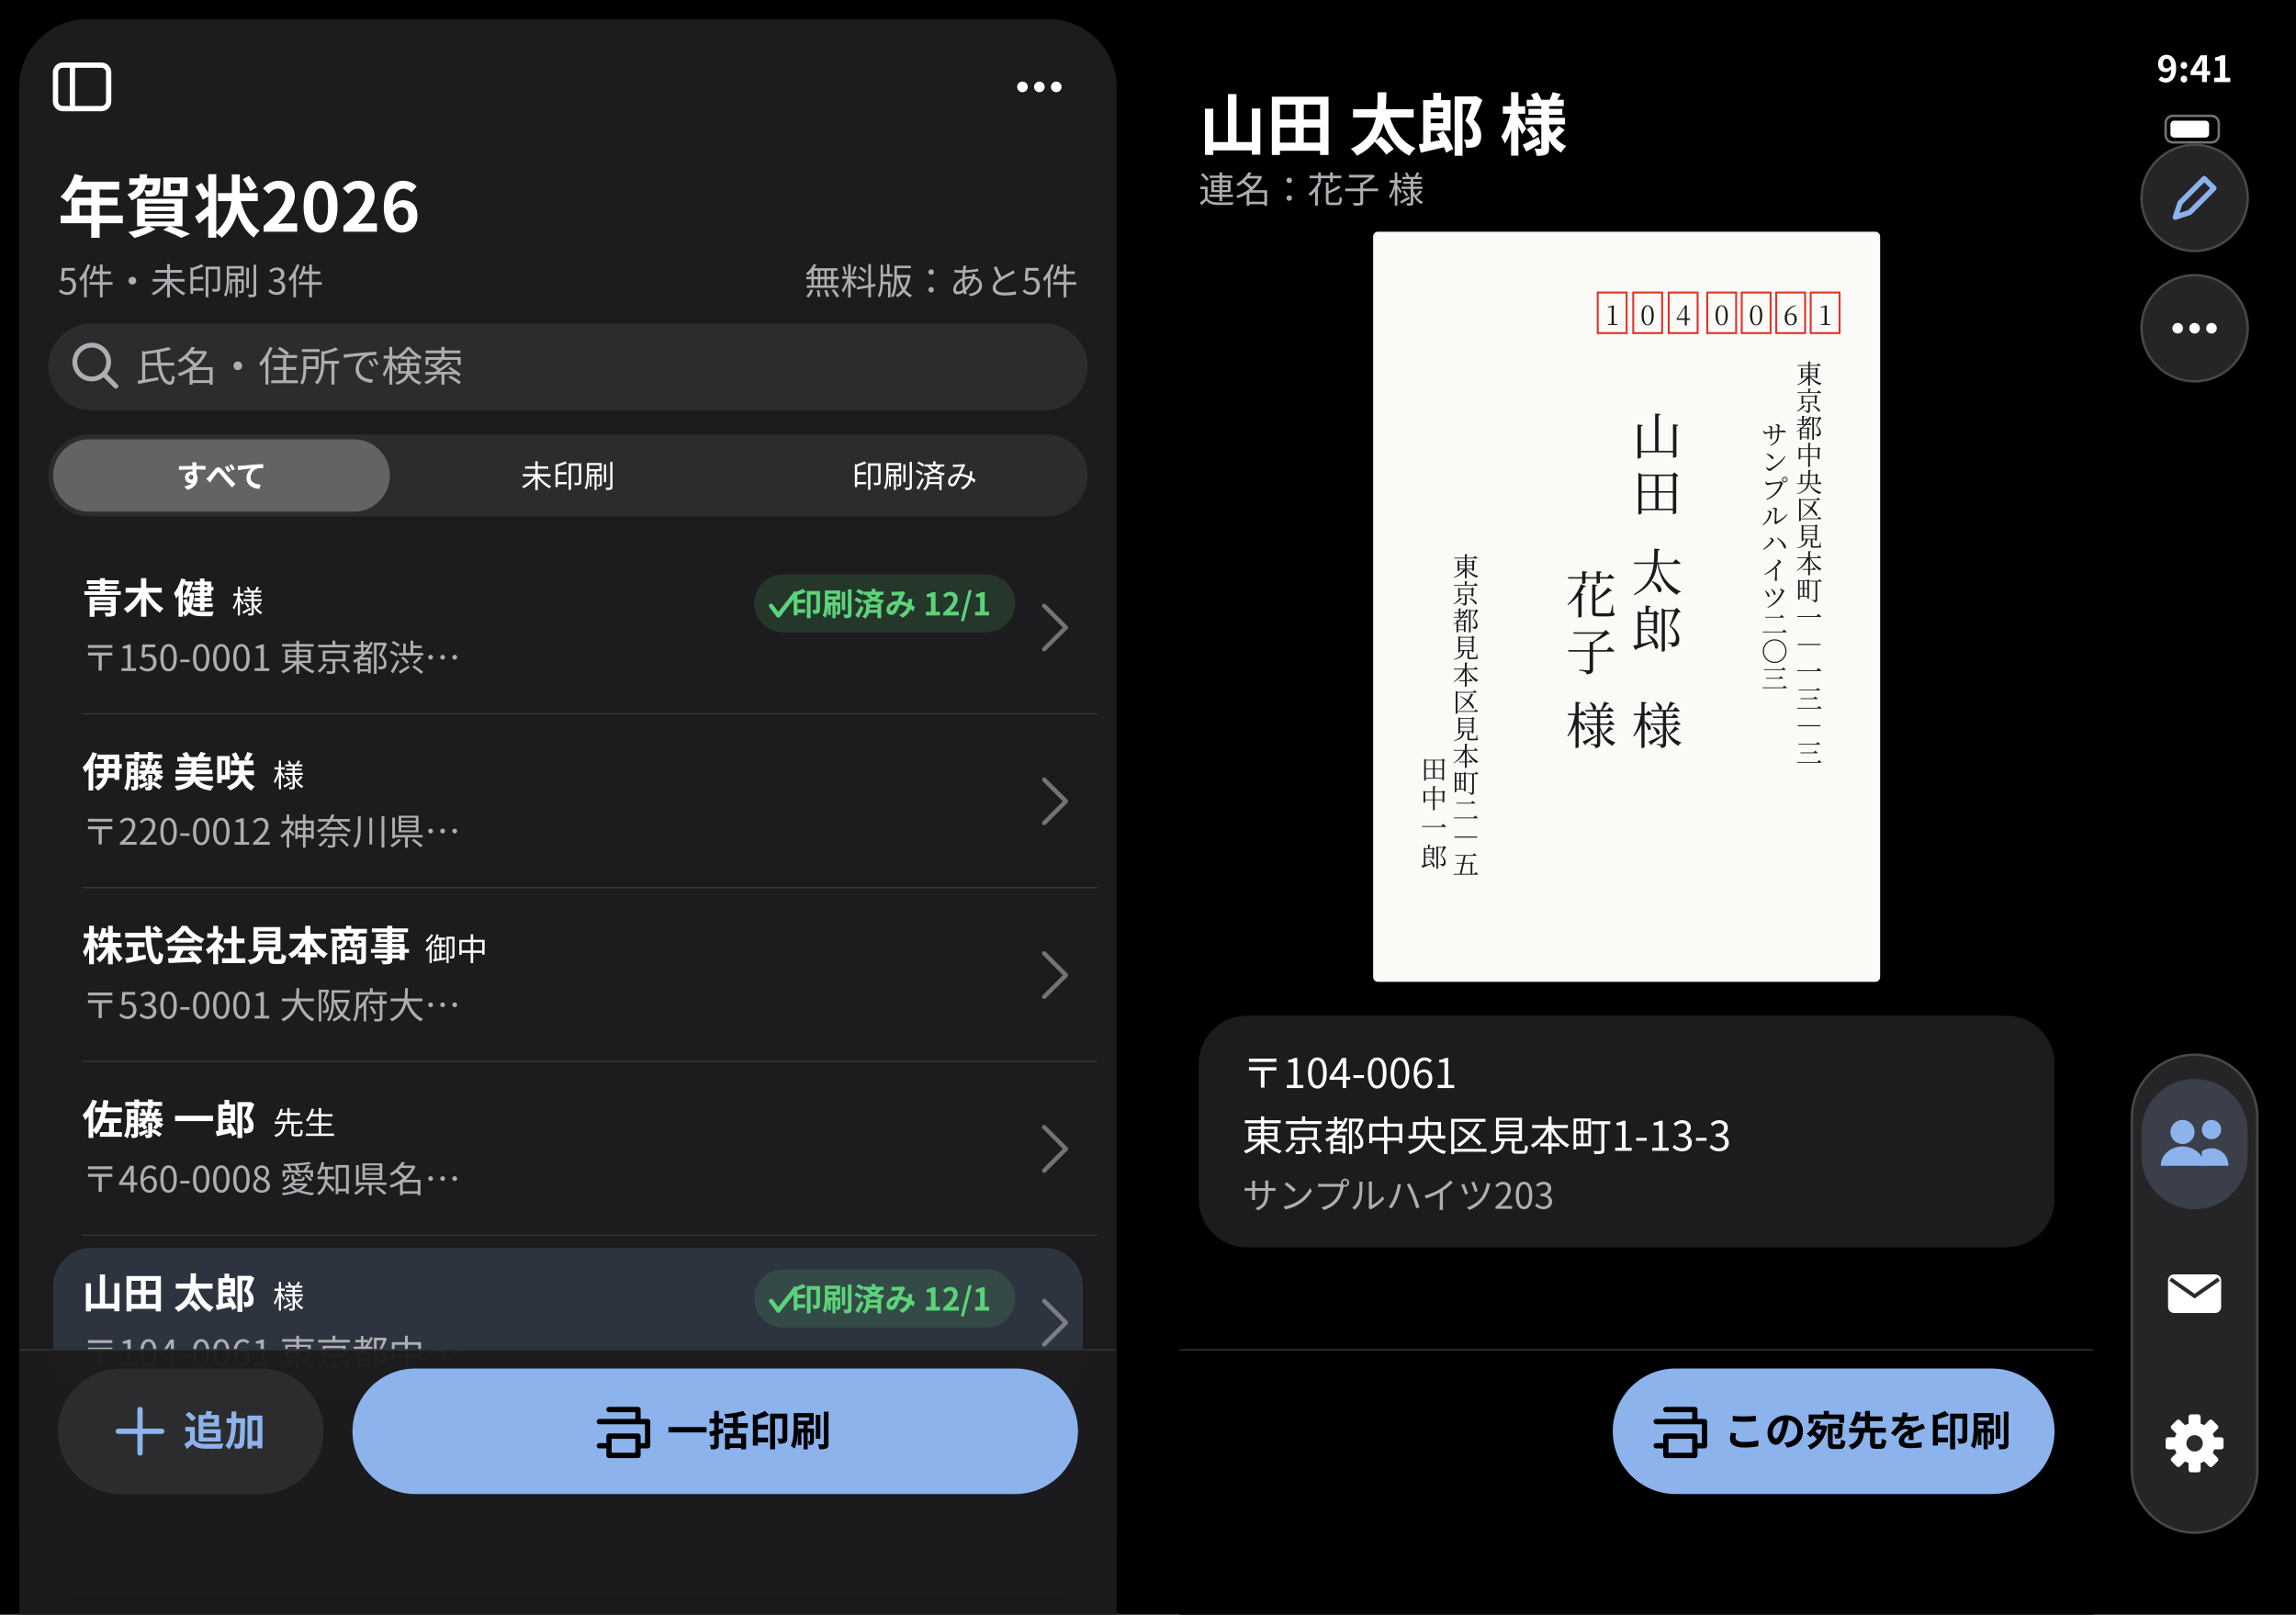
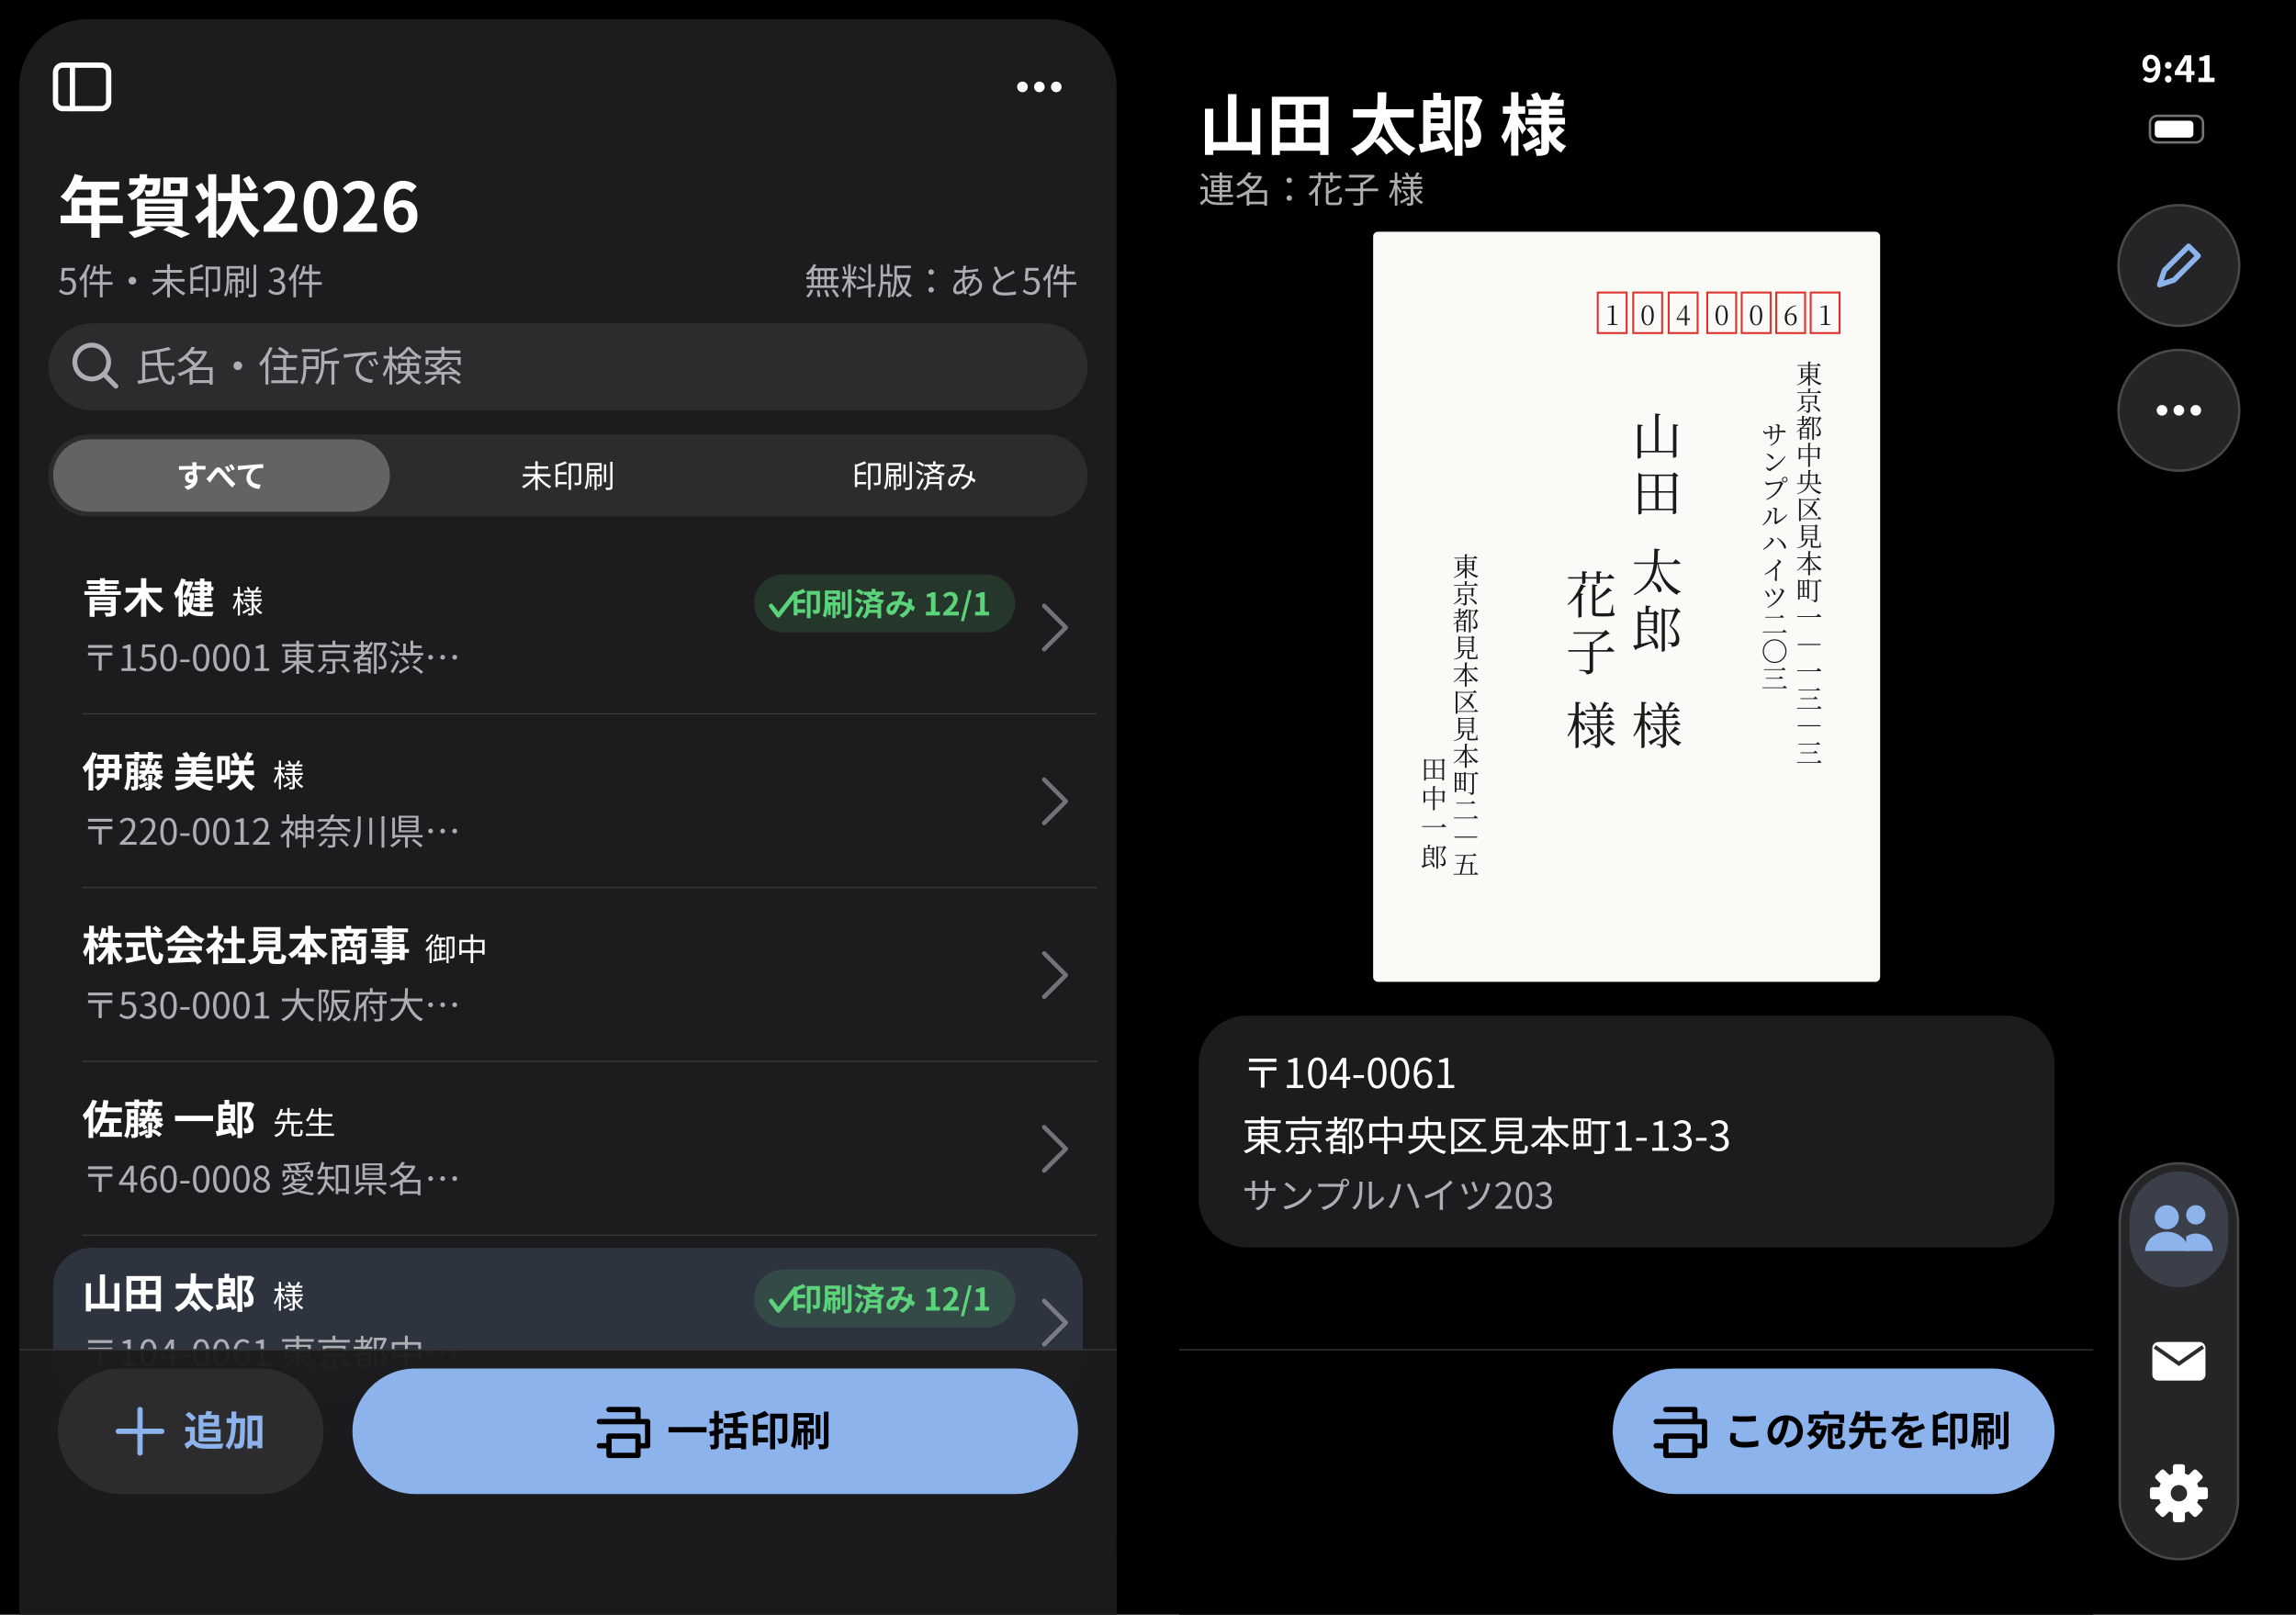
<svg xmlns="http://www.w3.org/2000/svg" width="951" height="669" viewBox="0 0 951 669" data-bg="#000000">
  <rect width="100%" height="100%" fill="#000000" />
-   <text x="909" y="34" font-family="-apple-system, 'SF Pro Text', 'Hiragino Sans', 'Noto Sans JP', 'Noto Sans CJK JP', sans-serif" font-size="15" font-weight="600" fill="#FFFFFF" text-anchor="middle">9:41</text>
-   <rect x="897.0" y="48" width="22" height="11" rx="3" fill="none" stroke="#FFFFFF" stroke-opacity="0.45" />
-   <rect x="899.0" y="50" width="16" height="7" rx="1.5" fill="#FFFFFF" />
-   <circle cx="909" cy="82" r="22" fill="#2C2C2E" fill-opacity="0.85" stroke="#48484A" />
+   <text x="902.5" y="34" font-family="-apple-system, 'SF Pro Text', 'Hiragino Sans', 'Noto Sans JP', 'Noto Sans CJK JP', sans-serif" font-size="15" font-weight="600" fill="#FFFFFF" text-anchor="middle">9:41</text>
+   <rect x="890.5" y="48" width="22" height="11" rx="3" fill="none" stroke="#FFFFFF" stroke-opacity="0.45" />
+   <rect x="892.5" y="50" width="16" height="7" rx="1.5" fill="#FFFFFF" />
+   <circle cx="902.5" cy="110" r="25" fill="#2C2C2E" fill-opacity="0.85" stroke="#48484A" />
  <g fill="none" stroke="#8DB3EC" stroke-width="2.2" stroke-linecap="round" stroke-linejoin="round">
-     <path d="M901.0 90l2-6 10-10 4 4-10 10z" />
+     <path d="M894.5 118l2-6 10-10 4 4-10 10z" />
  </g>
-   <circle cx="909" cy="136" r="22" fill="#2C2C2E" fill-opacity="0.85" stroke="#48484A" />
-   <circle cx="902.0" cy="136" r="2.2" fill="#FFFFFF" />
-   <circle cx="909.0" cy="136" r="2.2" fill="#FFFFFF" />
-   <circle cx="916.0" cy="136" r="2.2" fill="#FFFFFF" />
-   <rect x="883.0" y="437" width="52" height="198" rx="26" fill="#2C2C2E" fill-opacity="0.85" stroke="#48484A" />
-   <rect x="887.0" y="447" width="44" height="54" rx="22" fill="#3A3F49" />
-   <circle cx="904.0" cy="469" r="5" fill="#8DB3EC" />
-   <path d="M895.0 483a9 8 0 0 1 18 0z" fill="#8DB3EC" />
-   <circle cx="916.0" cy="468" r="4" fill="#8DB3EC" />
-   <path d="M912.0 483h11a7 7 0 0 0-11-6z" fill="#8DB3EC" />
-   <rect x="898.0" y="528" width="22" height="16" rx="2.5" fill="#FFFFFF" />
-   <path d="M899.0 530l10 7 10-7" fill="none" stroke="#2C2C2E" stroke-width="1.6" />
-   <rect x="906.5" y="586" width="5" height="6" rx="1" fill="#FFFFFF" transform="rotate(0 909.0 598)" />
-   <rect x="906.5" y="586" width="5" height="6" rx="1" fill="#FFFFFF" transform="rotate(45 909.0 598)" />
-   <rect x="906.5" y="586" width="5" height="6" rx="1" fill="#FFFFFF" transform="rotate(90 909.0 598)" />
-   <rect x="906.5" y="586" width="5" height="6" rx="1" fill="#FFFFFF" transform="rotate(135 909.0 598)" />
-   <rect x="906.5" y="586" width="5" height="6" rx="1" fill="#FFFFFF" transform="rotate(180 909.0 598)" />
-   <rect x="906.5" y="586" width="5" height="6" rx="1" fill="#FFFFFF" transform="rotate(225 909.0 598)" />
-   <rect x="906.5" y="586" width="5" height="6" rx="1" fill="#FFFFFF" transform="rotate(270 909.0 598)" />
-   <rect x="906.5" y="586" width="5" height="6" rx="1" fill="#FFFFFF" transform="rotate(315 909.0 598)" />
-   <circle cx="909.0" cy="598" r="8.5" fill="#FFFFFF" />
-   <circle cx="909.0" cy="598" r="3.4" fill="#2C2C2E" />
+   <circle cx="902.5" cy="170" r="25" fill="#2C2C2E" fill-opacity="0.85" stroke="#48484A" />
+   <circle cx="895.5" cy="170" r="2.2" fill="#FFFFFF" />
+   <circle cx="902.5" cy="170" r="2.2" fill="#FFFFFF" />
+   <circle cx="909.5" cy="170" r="2.2" fill="#FFFFFF" />
+   <rect x="878.0" y="482" width="49" height="164" rx="24.5" fill="#2C2C2E" fill-opacity="0.85" stroke="#48484A" />
+   <rect x="882.0" y="485.333" width="41" height="48" rx="20.5" fill="#3A3F49" />
+   <circle cx="897.5" cy="504.333" r="5" fill="#8DB3EC" />
+   <path d="M888.5 518.333a9 8 0 0 1 18 0z" fill="#8DB3EC" />
+   <circle cx="909.5" cy="503.333" r="4" fill="#8DB3EC" />
+   <path d="M905.5 518.333h11a7 7 0 0 0-11-6z" fill="#8DB3EC" />
+   <rect x="891.5" y="556.0" width="22" height="16" rx="2.5" fill="#FFFFFF" />
+   <path d="M892.5 558.0l10 7 10-7" fill="none" stroke="#2C2C2E" stroke-width="1.6" />
+   <rect x="900.0" y="606.667" width="5" height="6" rx="1" fill="#FFFFFF" transform="rotate(0 902.5 618.6667)" />
+   <rect x="900.0" y="606.667" width="5" height="6" rx="1" fill="#FFFFFF" transform="rotate(45 902.5 618.6667)" />
+   <rect x="900.0" y="606.667" width="5" height="6" rx="1" fill="#FFFFFF" transform="rotate(90 902.5 618.6667)" />
+   <rect x="900.0" y="606.667" width="5" height="6" rx="1" fill="#FFFFFF" transform="rotate(135 902.5 618.6667)" />
+   <rect x="900.0" y="606.667" width="5" height="6" rx="1" fill="#FFFFFF" transform="rotate(180 902.5 618.6667)" />
+   <rect x="900.0" y="606.667" width="5" height="6" rx="1" fill="#FFFFFF" transform="rotate(225 902.5 618.6667)" />
+   <rect x="900.0" y="606.667" width="5" height="6" rx="1" fill="#FFFFFF" transform="rotate(270 902.5 618.6667)" />
+   <rect x="900.0" y="606.667" width="5" height="6" rx="1" fill="#FFFFFF" transform="rotate(315 902.5 618.6667)" />
+   <circle cx="902.5" cy="618.667" r="8.5" fill="#FFFFFF" />
+   <circle cx="902.5" cy="618.667" r="3.4" fill="#2C2C2E" />
  <rect x="8" y="8" width="454.5" height="653" rx="28" fill="#1C1C1E" />
  <g fill="none" stroke="#FFFFFF" stroke-width="2.2" stroke-linecap="round" stroke-linejoin="round">
    <rect x="23" y="27" width="22" height="18" rx="3" />
    <path d="M30 27v18" />
  </g>
  <circle cx="423.5" cy="36" r="2.2" fill="#FFFFFF" />
  <circle cx="430.5" cy="36" r="2.2" fill="#FFFFFF" />
  <circle cx="437.5" cy="36" r="2.2" fill="#FFFFFF" />
  <text x="24" y="96" font-family="-apple-system, 'SF Pro Text', 'Hiragino Sans', 'Noto Sans JP', 'Noto Sans CJK JP', sans-serif" font-size="28" font-weight="700" fill="#FFFFFF" text-anchor="start" data-bg="#1C1C1E">年賀状2026</text>
  <text x="24" y="122" font-family="-apple-system, 'SF Pro Text', 'Hiragino Sans', 'Noto Sans JP', 'Noto Sans CJK JP', sans-serif" font-size="15" font-weight="400" fill="#AEAEB2" text-anchor="start" data-bg="#1C1C1E">5件・未印刷 3件</text>
  <text x="446.5" y="122" font-family="-apple-system, 'SF Pro Text', 'Hiragino Sans', 'Noto Sans JP', 'Noto Sans CJK JP', sans-serif" font-size="15" font-weight="400" fill="#AEAEB2" text-anchor="end" data-bg="#1C1C1E">無料版：あと5件</text>
  <rect x="20" y="134" width="430.5" height="36" rx="18" fill="#2C2C2E" />
  <g fill="none" stroke="#AEAEB2" stroke-width="2" stroke-linecap="round" stroke-linejoin="round">
    <circle cx="38" cy="150" r="7" />
    <path d="M43 155l5 5" />
  </g>
  <text x="56" y="158" font-family="-apple-system, 'SF Pro Text', 'Hiragino Sans', 'Noto Sans JP', 'Noto Sans CJK JP', sans-serif" font-size="17" font-weight="400" fill="#AEAEB2" text-anchor="start" data-bg="#2C2C2E">氏名・住所で検索</text>
  <rect x="20" y="180" width="430.5" height="34" rx="17" fill="#2C2C2E" />
  <rect x="22" y="182" width="139.5" height="30" rx="15" fill="#636366" />
  <text x="91.75" y="202" font-family="-apple-system, 'SF Pro Text', 'Hiragino Sans', 'Noto Sans JP', 'Noto Sans CJK JP', sans-serif" font-size="13" font-weight="600" fill="#FFFFFF" text-anchor="middle" data-bg="#636366">すべて</text>
  <text x="235.25" y="202" font-family="-apple-system, 'SF Pro Text', 'Hiragino Sans', 'Noto Sans JP', 'Noto Sans CJK JP', sans-serif" font-size="13" font-weight="400" fill="#FFFFFF" text-anchor="middle" data-bg="#2C2C2E">未印刷</text>
  <text x="378.75" y="202" font-family="-apple-system, 'SF Pro Text', 'Hiragino Sans', 'Noto Sans JP', 'Noto Sans CJK JP', sans-serif" font-size="13" font-weight="400" fill="#FFFFFF" text-anchor="middle" data-bg="#2C2C2E">印刷済み</text>
  <g data-fold-ok="1">
    <rect x="16" y="224" width="438.5" height="360" rx="22" fill="#1C1C1E" fill-opacity="0" />
    <text x="34" y="254" font-family="-apple-system, 'SF Pro Text', 'Hiragino Sans', 'Noto Sans JP', 'Noto Sans CJK JP', sans-serif" font-size="17" font-weight="600" fill="#FFFFFF" text-anchor="start" data-bg="#1C1C1E">青木 健</text>
    <text x="96" y="254" font-family="-apple-system, 'SF Pro Text', 'Hiragino Sans', 'Noto Sans JP', 'Noto Sans CJK JP', sans-serif" font-size="13" font-weight="400" fill="#FFFFFF" text-anchor="start" data-bg="#1C1C1E">様</text>
    <text x="34" y="278" font-family="-apple-system, 'SF Pro Text', 'Hiragino Sans', 'Noto Sans JP', 'Noto Sans CJK JP', sans-serif" font-size="15" font-weight="400" fill="#AEAEB2" text-anchor="start" data-bg="#1C1C1E">〒150-0001 東京都渋…</text>
    <rect x="312.38" y="238" width="108.12" height="24" rx="12" fill="#25362B" />
    <g fill="none" stroke="#5BD37A" stroke-width="1.8" stroke-linecap="round" stroke-linejoin="round">
      <path d="M319.38 251l3 4 7-9" />
    </g>
    <text x="410.5" y="255" font-family="-apple-system, 'SF Pro Text', 'Hiragino Sans', 'Noto Sans JP', 'Noto Sans CJK JP', sans-serif" font-size="13" font-weight="600" fill="#5BD37A" text-anchor="end" data-bg="#25362B">印刷済み 12/1</text>
    <g fill="none" stroke="#AEAEB2" stroke-width="1.8" stroke-opacity="0.6" stroke-linecap="round" stroke-linejoin="round">
      <path d="M432.5 251l9 9-9 9" />
    </g>
    <rect x="34" y="295.5" width="420.5" height="0.5" fill="#38383A" />
    <text x="34" y="326" font-family="-apple-system, 'SF Pro Text', 'Hiragino Sans', 'Noto Sans JP', 'Noto Sans CJK JP', sans-serif" font-size="17" font-weight="600" fill="#FFFFFF" text-anchor="start" data-bg="#1C1C1E">伊藤 美咲</text>
    <text x="113" y="326" font-family="-apple-system, 'SF Pro Text', 'Hiragino Sans', 'Noto Sans JP', 'Noto Sans CJK JP', sans-serif" font-size="13" font-weight="400" fill="#FFFFFF" text-anchor="start" data-bg="#1C1C1E">様</text>
    <text x="34" y="350" font-family="-apple-system, 'SF Pro Text', 'Hiragino Sans', 'Noto Sans JP', 'Noto Sans CJK JP', sans-serif" font-size="15" font-weight="400" fill="#AEAEB2" text-anchor="start" data-bg="#1C1C1E">〒220-0012 神奈川県…</text>
    <g fill="none" stroke="#AEAEB2" stroke-width="1.8" stroke-opacity="0.6" stroke-linecap="round" stroke-linejoin="round">
      <path d="M432.5 323l9 9-9 9" />
    </g>
    <rect x="34" y="367.5" width="420.5" height="0.5" fill="#38383A" />
    <text x="34" y="398" font-family="-apple-system, 'SF Pro Text', 'Hiragino Sans', 'Noto Sans JP', 'Noto Sans CJK JP', sans-serif" font-size="17" font-weight="600" fill="#FFFFFF" text-anchor="start" data-bg="#1C1C1E">株式会社見本商事</text>
    <text x="176" y="398" font-family="-apple-system, 'SF Pro Text', 'Hiragino Sans', 'Noto Sans JP', 'Noto Sans CJK JP', sans-serif" font-size="13" font-weight="400" fill="#FFFFFF" text-anchor="start" data-bg="#1C1C1E">御中</text>
    <text x="34" y="422" font-family="-apple-system, 'SF Pro Text', 'Hiragino Sans', 'Noto Sans JP', 'Noto Sans CJK JP', sans-serif" font-size="15" font-weight="400" fill="#AEAEB2" text-anchor="start" data-bg="#1C1C1E">〒530-0001 大阪府大…</text>
    <g fill="none" stroke="#AEAEB2" stroke-width="1.8" stroke-opacity="0.6" stroke-linecap="round" stroke-linejoin="round">
      <path d="M432.5 395l9 9-9 9" />
    </g>
    <rect x="34" y="439.5" width="420.5" height="0.5" fill="#38383A" />
    <text x="34" y="470" font-family="-apple-system, 'SF Pro Text', 'Hiragino Sans', 'Noto Sans JP', 'Noto Sans CJK JP', sans-serif" font-size="17" font-weight="600" fill="#FFFFFF" text-anchor="start" data-bg="#1C1C1E">佐藤 一郎</text>
    <text x="113" y="470" font-family="-apple-system, 'SF Pro Text', 'Hiragino Sans', 'Noto Sans JP', 'Noto Sans CJK JP', sans-serif" font-size="13" font-weight="400" fill="#FFFFFF" text-anchor="start" data-bg="#1C1C1E">先生</text>
    <text x="34" y="494" font-family="-apple-system, 'SF Pro Text', 'Hiragino Sans', 'Noto Sans JP', 'Noto Sans CJK JP', sans-serif" font-size="15" font-weight="400" fill="#AEAEB2" text-anchor="start" data-bg="#1C1C1E">〒460-0008 愛知県名…</text>
    <g fill="none" stroke="#AEAEB2" stroke-width="1.8" stroke-opacity="0.6" stroke-linecap="round" stroke-linejoin="round">
      <path d="M432.5 467l9 9-9 9" />
    </g>
    <rect x="34" y="511.5" width="420.5" height="0.5" fill="#38383A" />
    <rect x="22" y="517" width="426.5" height="62" rx="16" fill="#2E343F" />
    <text x="34" y="542" font-family="-apple-system, 'SF Pro Text', 'Hiragino Sans', 'Noto Sans JP', 'Noto Sans CJK JP', sans-serif" font-size="17" font-weight="600" fill="#FFFFFF" text-anchor="start" data-bg="#2E343F">山田 太郎</text>
    <text x="113" y="542" font-family="-apple-system, 'SF Pro Text', 'Hiragino Sans', 'Noto Sans JP', 'Noto Sans CJK JP', sans-serif" font-size="13" font-weight="400" fill="#FFFFFF" text-anchor="start" data-bg="#2E343F">様</text>
    <text x="34" y="566" font-family="-apple-system, 'SF Pro Text', 'Hiragino Sans', 'Noto Sans JP', 'Noto Sans CJK JP', sans-serif" font-size="15" font-weight="400" fill="#AEAEB2" text-anchor="start" data-bg="#2E343F">〒104-0061 東京都中…</text>
    <rect x="312.38" y="526" width="108.12" height="24" rx="12" fill="#344A47" />
    <g fill="none" stroke="#5BD37A" stroke-width="1.8" stroke-linecap="round" stroke-linejoin="round">
      <path d="M319.38 539l3 4 7-9" />
    </g>
    <text x="410.5" y="543" font-family="-apple-system, 'SF Pro Text', 'Hiragino Sans', 'Noto Sans JP', 'Noto Sans CJK JP', sans-serif" font-size="13" font-weight="600" fill="#5BD37A" text-anchor="end" data-bg="#344A47">印刷済み 12/1</text>
    <g fill="none" stroke="#AEAEB2" stroke-width="1.8" stroke-opacity="0.6" stroke-linecap="round" stroke-linejoin="round">
      <path d="M432.5 539l9 9-9 9" />
    </g>
  </g>
  <rect x="8" y="559" width="454.5" height="110" fill="#1C1C1E" fill-opacity="0.96" />
  <rect x="8" y="559" width="454.5" height="0.5" fill="#38383A" />
  <rect x="24" y="567" width="110" height="52" rx="26" fill="#2C2C2E" />
  <g fill="none" stroke="#8DB3EC" stroke-width="2.2" stroke-linecap="round" stroke-linejoin="round">
    <path d="M58.0 584.0v18M49.0 593.0h18" />
  </g>
  <text x="76" y="599" font-family="-apple-system, 'SF Pro Text', 'Hiragino Sans', 'Noto Sans JP', 'Noto Sans CJK JP', sans-serif" font-size="17" font-weight="600" fill="#8DB3EC" text-anchor="start" data-bg="#2C2C2E">追加</text>
  <rect x="146" y="567" width="300.5" height="52" rx="26" fill="#8DB3EC" />
  <g fill="none" stroke="#000000" stroke-width="2.2" stroke-linecap="round" stroke-linejoin="round">
    <path d="M252.25 584.0h12v5M248.25 589.0h20v10h-4M248.25 599.0h4M252.25 595.0h12v8h-12z" />
  </g>
  <text x="276.25" y="599" font-family="-apple-system, 'SF Pro Text', 'Hiragino Sans', 'Noto Sans JP', 'Noto Sans CJK JP', sans-serif" font-size="17" font-weight="600" fill="#000000" text-anchor="start" data-bg="#8DB3EC">一括印刷</text>
  <text x="496.5" y="62" font-family="-apple-system, 'SF Pro Text', 'Hiragino Sans', 'Noto Sans JP', 'Noto Sans CJK JP', sans-serif" font-size="28" font-weight="700" fill="#FFFFFF" text-anchor="start">山田 太郎 様</text>
  <text x="496.5" y="84" font-family="-apple-system, 'SF Pro Text', 'Hiragino Sans', 'Noto Sans JP', 'Noto Sans CJK JP', sans-serif" font-size="15" font-weight="400" fill="#AEAEB2" text-anchor="start">連名：花子 様</text>
  <rect x="569.75" y="98" width="210" height="310.8" rx="2" fill="#000000" fill-opacity="0.12" />
  <rect x="568.75" y="96" width="210" height="310.8" rx="2" fill="#FAFAF7" />
  <rect x="661.78" y="121.2" width="11.97" height="16.8" fill="none" stroke="#E0322B" stroke-width="0.8" />
  <rect x="676.48" y="121.2" width="11.97" height="16.8" fill="none" stroke="#E0322B" stroke-width="0.8" />
  <rect x="691.18" y="121.2" width="11.97" height="16.8" fill="none" stroke="#E0322B" stroke-width="0.8" />
  <rect x="707.14" y="121.2" width="11.97" height="16.8" fill="none" stroke="#E0322B" stroke-width="0.8" />
  <rect x="721.42" y="121.2" width="11.97" height="16.8" fill="none" stroke="#E0322B" stroke-width="0.8" />
  <rect x="735.7" y="121.2" width="11.97" height="16.8" fill="none" stroke="#E0322B" stroke-width="0.8" />
  <rect x="749.98" y="121.2" width="11.97" height="16.8" fill="none" stroke="#E0322B" stroke-width="0.8" />
  <text x="667.765" y="134.64" font-family="'Hiragino Mincho ProN', 'Noto Serif CJK JP', 'Noto Serif JP', serif" font-size="11" font-weight="400" fill="#1A1A1A" text-anchor="middle" data-bg="#FAFAF7">1</text>
  <text x="682.465" y="134.64" font-family="'Hiragino Mincho ProN', 'Noto Serif CJK JP', 'Noto Serif JP', serif" font-size="11" font-weight="400" fill="#1A1A1A" text-anchor="middle" data-bg="#FAFAF7">0</text>
  <text x="697.165" y="134.64" font-family="'Hiragino Mincho ProN', 'Noto Serif CJK JP', 'Noto Serif JP', serif" font-size="11" font-weight="400" fill="#1A1A1A" text-anchor="middle" data-bg="#FAFAF7">4</text>
  <text x="713.125" y="134.64" font-family="'Hiragino Mincho ProN', 'Noto Serif CJK JP', 'Noto Serif JP', serif" font-size="11" font-weight="400" fill="#1A1A1A" text-anchor="middle" data-bg="#FAFAF7">0</text>
  <text x="727.405" y="134.64" font-family="'Hiragino Mincho ProN', 'Noto Serif CJK JP', 'Noto Serif JP', serif" font-size="11" font-weight="400" fill="#1A1A1A" text-anchor="middle" data-bg="#FAFAF7">0</text>
  <text x="741.685" y="134.64" font-family="'Hiragino Mincho ProN', 'Noto Serif CJK JP', 'Noto Serif JP', serif" font-size="11" font-weight="400" fill="#1A1A1A" text-anchor="middle" data-bg="#FAFAF7">6</text>
  <text x="755.965" y="134.64" font-family="'Hiragino Mincho ProN', 'Noto Serif CJK JP', 'Noto Serif JP', serif" font-size="11" font-weight="400" fill="#1A1A1A" text-anchor="middle" data-bg="#FAFAF7">1</text>
  <text x="749.35" y="159" font-family="'Hiragino Mincho ProN', 'Noto Serif CJK JP', 'Noto Serif JP', serif" font-size="11" font-weight="400" fill="#1A1A1A" text-anchor="middle" data-bg="#FAFAF7">東</text>
  <text x="749.35" y="170.22" font-family="'Hiragino Mincho ProN', 'Noto Serif CJK JP', 'Noto Serif JP', serif" font-size="11" font-weight="400" fill="#1A1A1A" text-anchor="middle" data-bg="#FAFAF7">京</text>
  <text x="749.35" y="181.44" font-family="'Hiragino Mincho ProN', 'Noto Serif CJK JP', 'Noto Serif JP', serif" font-size="11" font-weight="400" fill="#1A1A1A" text-anchor="middle" data-bg="#FAFAF7">都</text>
  <text x="749.35" y="192.66" font-family="'Hiragino Mincho ProN', 'Noto Serif CJK JP', 'Noto Serif JP', serif" font-size="11" font-weight="400" fill="#1A1A1A" text-anchor="middle" data-bg="#FAFAF7">中</text>
  <text x="749.35" y="203.88" font-family="'Hiragino Mincho ProN', 'Noto Serif CJK JP', 'Noto Serif JP', serif" font-size="11" font-weight="400" fill="#1A1A1A" text-anchor="middle" data-bg="#FAFAF7">央</text>
  <text x="749.35" y="215.1" font-family="'Hiragino Mincho ProN', 'Noto Serif CJK JP', 'Noto Serif JP', serif" font-size="11" font-weight="400" fill="#1A1A1A" text-anchor="middle" data-bg="#FAFAF7">区</text>
  <text x="749.35" y="226.32" font-family="'Hiragino Mincho ProN', 'Noto Serif CJK JP', 'Noto Serif JP', serif" font-size="11" font-weight="400" fill="#1A1A1A" text-anchor="middle" data-bg="#FAFAF7">見</text>
  <text x="749.35" y="237.54" font-family="'Hiragino Mincho ProN', 'Noto Serif CJK JP', 'Noto Serif JP', serif" font-size="11" font-weight="400" fill="#1A1A1A" text-anchor="middle" data-bg="#FAFAF7">本</text>
  <text x="749.35" y="248.76" font-family="'Hiragino Mincho ProN', 'Noto Serif CJK JP', 'Noto Serif JP', serif" font-size="11" font-weight="400" fill="#1A1A1A" text-anchor="middle" data-bg="#FAFAF7">町</text>
  <text x="749.35" y="259.98" font-family="'Hiragino Mincho ProN', 'Noto Serif CJK JP', 'Noto Serif JP', serif" font-size="11" font-weight="400" fill="#1A1A1A" text-anchor="middle" data-bg="#FAFAF7">一</text>
  <text x="749.35" y="271.2" font-family="'Hiragino Mincho ProN', 'Noto Serif CJK JP', 'Noto Serif JP', serif" font-size="11" font-weight="400" fill="#1A1A1A" text-anchor="middle" data-bg="#FAFAF7">―</text>
  <text x="749.35" y="282.42" font-family="'Hiragino Mincho ProN', 'Noto Serif CJK JP', 'Noto Serif JP', serif" font-size="11" font-weight="400" fill="#1A1A1A" text-anchor="middle" data-bg="#FAFAF7">一</text>
  <text x="749.35" y="293.64" font-family="'Hiragino Mincho ProN', 'Noto Serif CJK JP', 'Noto Serif JP', serif" font-size="11" font-weight="400" fill="#1A1A1A" text-anchor="middle" data-bg="#FAFAF7">三</text>
  <text x="749.35" y="304.86" font-family="'Hiragino Mincho ProN', 'Noto Serif CJK JP', 'Noto Serif JP', serif" font-size="11" font-weight="400" fill="#1A1A1A" text-anchor="middle" data-bg="#FAFAF7">―</text>
  <text x="749.35" y="316.08" font-family="'Hiragino Mincho ProN', 'Noto Serif CJK JP', 'Noto Serif JP', serif" font-size="11" font-weight="400" fill="#1A1A1A" text-anchor="middle" data-bg="#FAFAF7">三</text>
  <text x="735.05" y="184.2" font-family="'Hiragino Mincho ProN', 'Noto Serif CJK JP', 'Noto Serif JP', serif" font-size="11" font-weight="400" fill="#1A1A1A" text-anchor="middle" data-bg="#FAFAF7">サ</text>
  <text x="735.05" y="195.42" font-family="'Hiragino Mincho ProN', 'Noto Serif CJK JP', 'Noto Serif JP', serif" font-size="11" font-weight="400" fill="#1A1A1A" text-anchor="middle" data-bg="#FAFAF7">ン</text>
  <text x="735.05" y="206.64" font-family="'Hiragino Mincho ProN', 'Noto Serif CJK JP', 'Noto Serif JP', serif" font-size="11" font-weight="400" fill="#1A1A1A" text-anchor="middle" data-bg="#FAFAF7">プ</text>
  <text x="735.05" y="217.86" font-family="'Hiragino Mincho ProN', 'Noto Serif CJK JP', 'Noto Serif JP', serif" font-size="11" font-weight="400" fill="#1A1A1A" text-anchor="middle" data-bg="#FAFAF7">ル</text>
  <text x="735.05" y="229.08" font-family="'Hiragino Mincho ProN', 'Noto Serif CJK JP', 'Noto Serif JP', serif" font-size="11" font-weight="400" fill="#1A1A1A" text-anchor="middle" data-bg="#FAFAF7">ハ</text>
  <text x="735.05" y="240.3" font-family="'Hiragino Mincho ProN', 'Noto Serif CJK JP', 'Noto Serif JP', serif" font-size="11" font-weight="400" fill="#1A1A1A" text-anchor="middle" data-bg="#FAFAF7">イ</text>
  <text x="735.05" y="251.52" font-family="'Hiragino Mincho ProN', 'Noto Serif CJK JP', 'Noto Serif JP', serif" font-size="11" font-weight="400" fill="#1A1A1A" text-anchor="middle" data-bg="#FAFAF7">ツ</text>
  <text x="735.05" y="262.74" font-family="'Hiragino Mincho ProN', 'Noto Serif CJK JP', 'Noto Serif JP', serif" font-size="11" font-weight="400" fill="#1A1A1A" text-anchor="middle" data-bg="#FAFAF7">二</text>
  <text x="735.05" y="273.96" font-family="'Hiragino Mincho ProN', 'Noto Serif CJK JP', 'Noto Serif JP', serif" font-size="11" font-weight="400" fill="#1A1A1A" text-anchor="middle" data-bg="#FAFAF7">〇</text>
  <text x="735.05" y="285.18" font-family="'Hiragino Mincho ProN', 'Noto Serif CJK JP', 'Noto Serif JP', serif" font-size="11" font-weight="400" fill="#1A1A1A" text-anchor="middle" data-bg="#FAFAF7">三</text>
  <text x="686.35" y="188.4" font-family="'Hiragino Mincho ProN', 'Noto Serif CJK JP', 'Noto Serif JP', serif" font-size="21" font-weight="400" fill="#1A1A1A" text-anchor="middle" data-bg="#FAFAF7">山</text>
  <text x="686.35" y="211.92" font-family="'Hiragino Mincho ProN', 'Noto Serif CJK JP', 'Noto Serif JP', serif" font-size="21" font-weight="400" fill="#1A1A1A" text-anchor="middle" data-bg="#FAFAF7">田</text>
  <text x="686.35" y="244.848" font-family="'Hiragino Mincho ProN', 'Noto Serif CJK JP', 'Noto Serif JP', serif" font-size="21" font-weight="400" fill="#1A1A1A" text-anchor="middle" data-bg="#FAFAF7">太</text>
  <text x="686.35" y="268.368" font-family="'Hiragino Mincho ProN', 'Noto Serif CJK JP', 'Noto Serif JP', serif" font-size="21" font-weight="400" fill="#1A1A1A" text-anchor="middle" data-bg="#FAFAF7">郎</text>
  <text x="686.35" y="308.352" font-family="'Hiragino Mincho ProN', 'Noto Serif CJK JP', 'Noto Serif JP', serif" font-size="21" font-weight="400" fill="#1A1A1A" text-anchor="middle" data-bg="#FAFAF7">様</text>
  <text x="659.05" y="254.256" font-family="'Hiragino Mincho ProN', 'Noto Serif CJK JP', 'Noto Serif JP', serif" font-size="21" font-weight="400" fill="#1A1A1A" text-anchor="middle" data-bg="#FAFAF7">花</text>
  <text x="659.05" y="277.776" font-family="'Hiragino Mincho ProN', 'Noto Serif CJK JP', 'Noto Serif JP', serif" font-size="21" font-weight="400" fill="#1A1A1A" text-anchor="middle" data-bg="#FAFAF7">子</text>
  <text x="659.05" y="308.352" font-family="'Hiragino Mincho ProN', 'Noto Serif CJK JP', 'Noto Serif JP', serif" font-size="21" font-weight="400" fill="#1A1A1A" text-anchor="middle" data-bg="#FAFAF7">様</text>
  <text x="607.15" y="238.8" font-family="'Hiragino Mincho ProN', 'Noto Serif CJK JP', 'Noto Serif JP', serif" font-size="11" font-weight="400" fill="#1A1A1A" text-anchor="middle" data-bg="#FAFAF7">東</text>
  <text x="607.15" y="250.02" font-family="'Hiragino Mincho ProN', 'Noto Serif CJK JP', 'Noto Serif JP', serif" font-size="11" font-weight="400" fill="#1A1A1A" text-anchor="middle" data-bg="#FAFAF7">京</text>
  <text x="607.15" y="261.24" font-family="'Hiragino Mincho ProN', 'Noto Serif CJK JP', 'Noto Serif JP', serif" font-size="11" font-weight="400" fill="#1A1A1A" text-anchor="middle" data-bg="#FAFAF7">都</text>
  <text x="607.15" y="272.46" font-family="'Hiragino Mincho ProN', 'Noto Serif CJK JP', 'Noto Serif JP', serif" font-size="11" font-weight="400" fill="#1A1A1A" text-anchor="middle" data-bg="#FAFAF7">見</text>
  <text x="607.15" y="283.68" font-family="'Hiragino Mincho ProN', 'Noto Serif CJK JP', 'Noto Serif JP', serif" font-size="11" font-weight="400" fill="#1A1A1A" text-anchor="middle" data-bg="#FAFAF7">本</text>
  <text x="607.15" y="294.9" font-family="'Hiragino Mincho ProN', 'Noto Serif CJK JP', 'Noto Serif JP', serif" font-size="11" font-weight="400" fill="#1A1A1A" text-anchor="middle" data-bg="#FAFAF7">区</text>
  <text x="607.15" y="306.12" font-family="'Hiragino Mincho ProN', 'Noto Serif CJK JP', 'Noto Serif JP', serif" font-size="11" font-weight="400" fill="#1A1A1A" text-anchor="middle" data-bg="#FAFAF7">見</text>
  <text x="607.15" y="317.34" font-family="'Hiragino Mincho ProN', 'Noto Serif CJK JP', 'Noto Serif JP', serif" font-size="11" font-weight="400" fill="#1A1A1A" text-anchor="middle" data-bg="#FAFAF7">本</text>
  <text x="607.15" y="328.56" font-family="'Hiragino Mincho ProN', 'Noto Serif CJK JP', 'Noto Serif JP', serif" font-size="11" font-weight="400" fill="#1A1A1A" text-anchor="middle" data-bg="#FAFAF7">町</text>
  <text x="607.15" y="339.78" font-family="'Hiragino Mincho ProN', 'Noto Serif CJK JP', 'Noto Serif JP', serif" font-size="11" font-weight="400" fill="#1A1A1A" text-anchor="middle" data-bg="#FAFAF7">二</text>
  <text x="607.15" y="351" font-family="'Hiragino Mincho ProN', 'Noto Serif CJK JP', 'Noto Serif JP', serif" font-size="11" font-weight="400" fill="#1A1A1A" text-anchor="middle" data-bg="#FAFAF7">―</text>
  <text x="607.15" y="362.22" font-family="'Hiragino Mincho ProN', 'Noto Serif CJK JP', 'Noto Serif JP', serif" font-size="11" font-weight="400" fill="#1A1A1A" text-anchor="middle" data-bg="#FAFAF7">五</text>
  <text x="593.95" y="322.8" font-family="'Hiragino Mincho ProN', 'Noto Serif CJK JP', 'Noto Serif JP', serif" font-size="11" font-weight="400" fill="#1A1A1A" text-anchor="middle" data-bg="#FAFAF7">田</text>
  <text x="593.95" y="334.9" font-family="'Hiragino Mincho ProN', 'Noto Serif CJK JP', 'Noto Serif JP', serif" font-size="11" font-weight="400" fill="#1A1A1A" text-anchor="middle" data-bg="#FAFAF7">中</text>
  <text x="593.95" y="347" font-family="'Hiragino Mincho ProN', 'Noto Serif CJK JP', 'Noto Serif JP', serif" font-size="11" font-weight="400" fill="#1A1A1A" text-anchor="middle" data-bg="#FAFAF7">一</text>
  <text x="593.95" y="359.1" font-family="'Hiragino Mincho ProN', 'Noto Serif CJK JP', 'Noto Serif JP', serif" font-size="11" font-weight="400" fill="#1A1A1A" text-anchor="middle" data-bg="#FAFAF7">郎</text>
  <rect x="496.5" y="420.8" width="354.5" height="96" rx="20" fill="#1C1C1E" />
  <text x="514.5" y="450.8" font-family="-apple-system, 'SF Pro Text', 'Hiragino Sans', 'Noto Sans JP', 'Noto Sans CJK JP', sans-serif" font-size="17" font-weight="400" fill="#FFFFFF" text-anchor="start" data-bg="#1C1C1E">〒104-0061</text>
  <text x="514.5" y="476.8" font-family="-apple-system, 'SF Pro Text', 'Hiragino Sans', 'Noto Sans JP', 'Noto Sans CJK JP', sans-serif" font-size="17" font-weight="400" fill="#FFFFFF" text-anchor="start" data-bg="#1C1C1E">東京都中央区見本町1-13-3</text>
  <text x="514.5" y="500.8" font-family="-apple-system, 'SF Pro Text', 'Hiragino Sans', 'Noto Sans JP', 'Noto Sans CJK JP', sans-serif" font-size="15" font-weight="400" fill="#AEAEB2" text-anchor="start" data-bg="#1C1C1E">サンプルハイツ203</text>
  <rect x="488.5" y="559" width="378.5" height="110" fill="#000000" fill-opacity="0.92" />
  <rect x="488.5" y="559" width="378.5" height="0.5" fill="#38383A" />
  <rect x="668" y="567" width="183" height="52" rx="26" fill="#8DB3EC" />
  <g fill="none" stroke="#000000" stroke-width="2.2" stroke-linecap="round" stroke-linejoin="round">
    <path d="M690.0 584.0h12v5M686.0 589.0h20v10h-4M686.0 599.0h4M690.0 595.0h12v8h-12z" />
  </g>
  <text x="714" y="599" font-family="-apple-system, 'SF Pro Text', 'Hiragino Sans', 'Noto Sans JP', 'Noto Sans CJK JP', sans-serif" font-size="17" font-weight="600" fill="#000000" text-anchor="start" data-bg="#8DB3EC">この宛先を印刷</text>
</svg>
